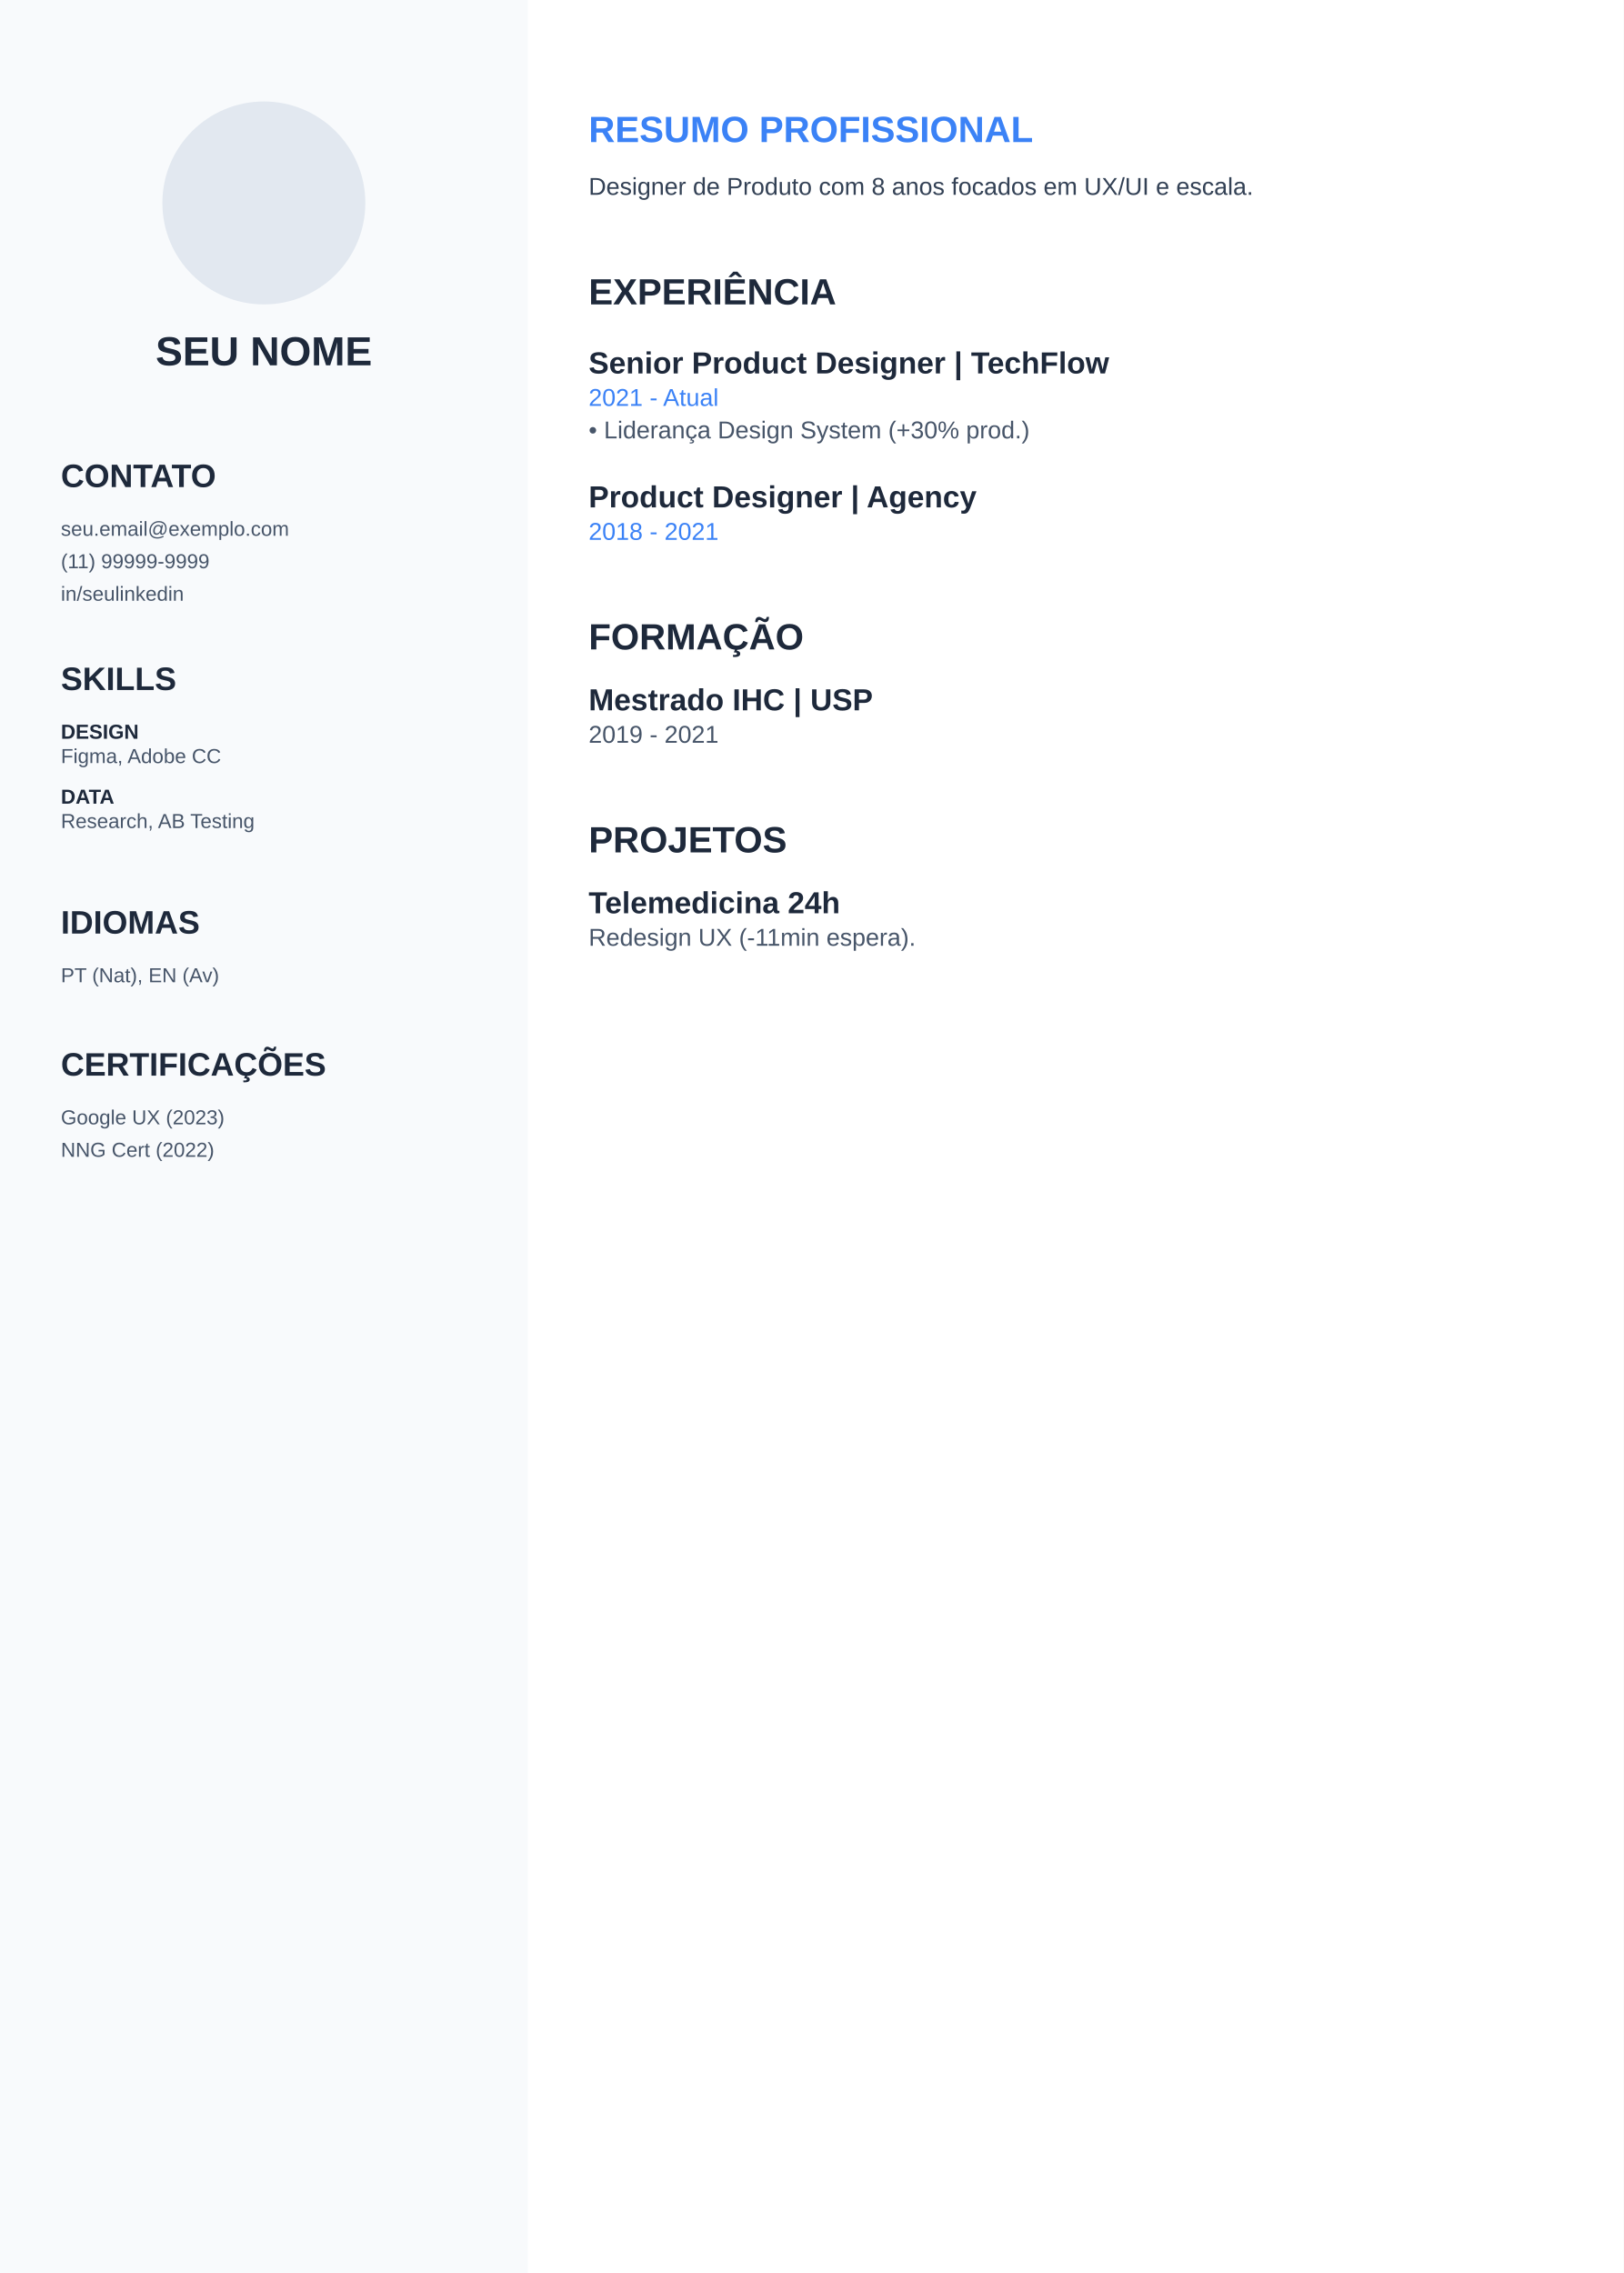
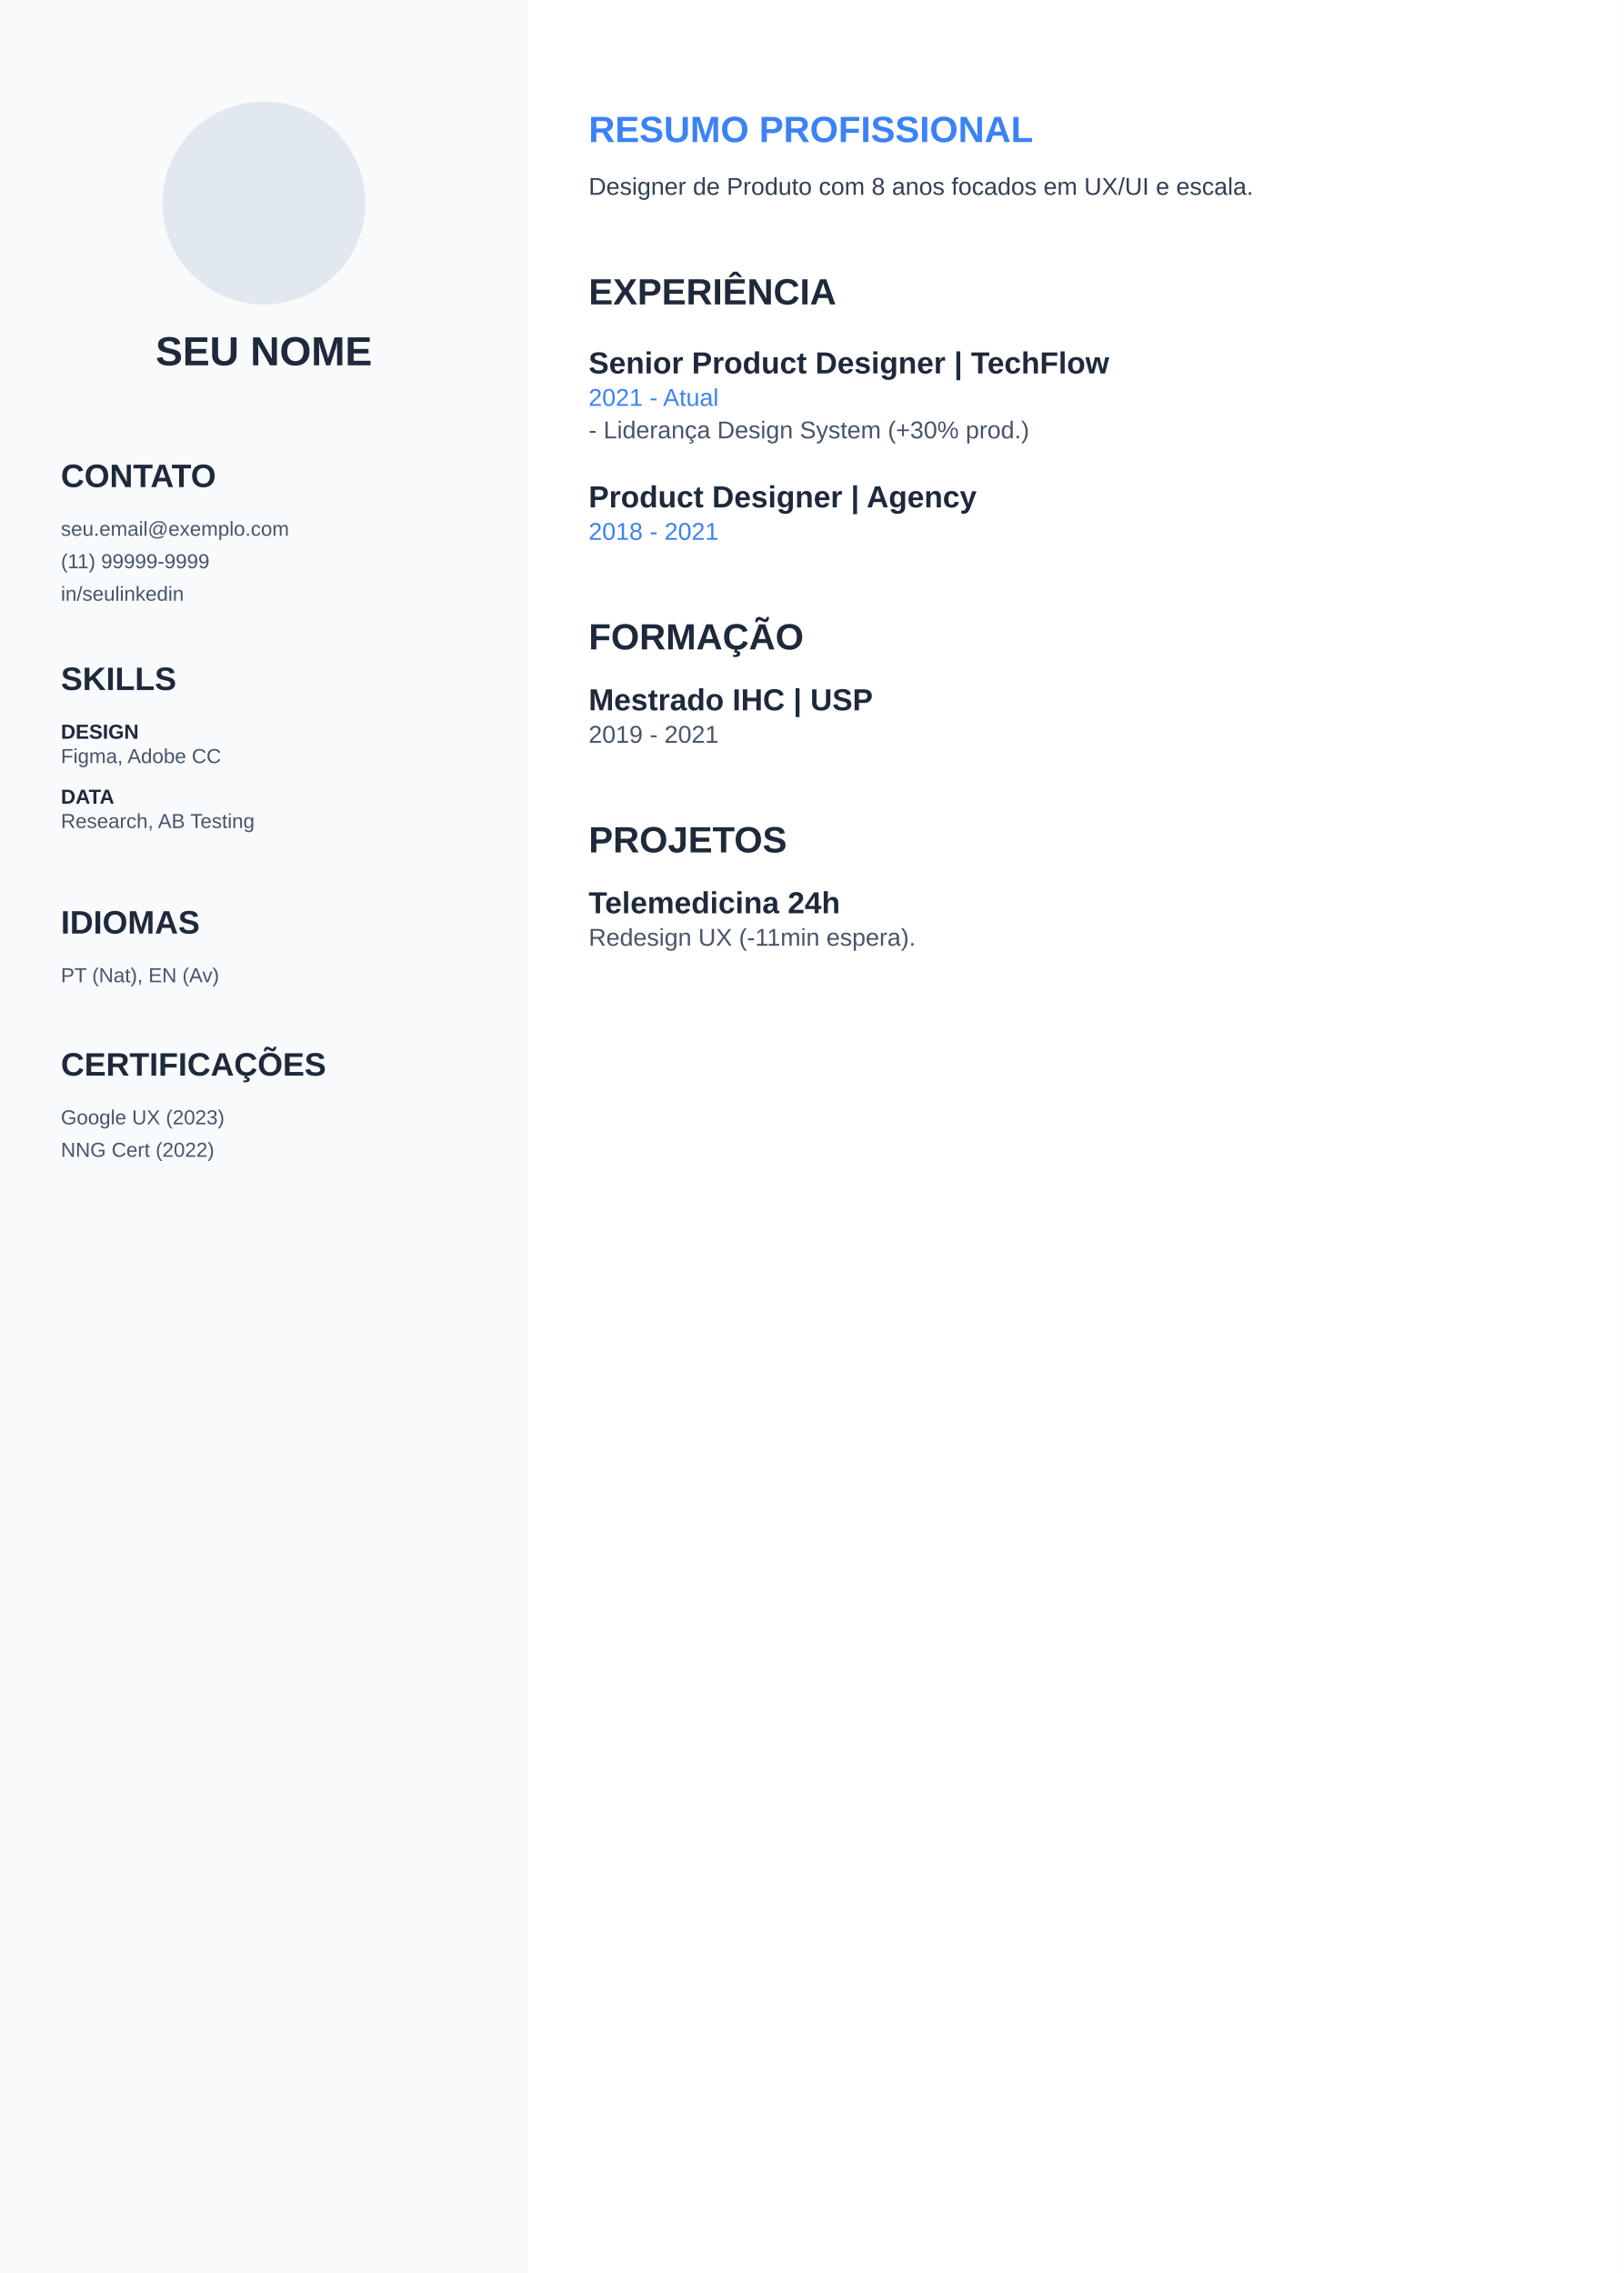
<svg xmlns="http://www.w3.org/2000/svg" width="400" height="560" viewBox="0 0 400 560" fill="none">
  <rect width="400" height="560" fill="white" />
  <rect width="130" height="560" fill="#F8FAFC" />
  <circle cx="65" cy="50" r="25" fill="#E2E8F0" />
  <text x="65" y="90" font-family="Arial" font-size="10" font-weight="900" text-anchor="middle" fill="#1E293B">SEU NOME</text>
  <text x="15" y="120" font-family="Arial" font-size="8" font-weight="900" fill="#1E293B">CONTATO</text>
  <text x="15" y="132" font-family="Arial" font-size="5" fill="#475569">seu.email@exemplo.com</text>
  <text x="15" y="140" font-family="Arial" font-size="5" fill="#475569">(11) 99999-9999</text>
  <text x="15" y="148" font-family="Arial" font-size="5" fill="#475569">in/seulinkedin</text>
  <text x="15" y="170" font-family="Arial" font-size="8" font-weight="900" fill="#1E293B">SKILLS</text>
  <text x="15" y="182" font-family="Arial" font-size="5" font-weight="700" fill="#1E293B">DESIGN</text>
  <text x="15" y="188" font-family="Arial" font-size="5" fill="#475569">Figma, Adobe CC</text>
  <text x="15" y="198" font-family="Arial" font-size="5" font-weight="700" fill="#1E293B">DATA</text>
  <text x="15" y="204" font-family="Arial" font-size="5" fill="#475569">Research, AB Testing</text>
  <text x="15" y="230" font-family="Arial" font-size="8" font-weight="900" fill="#1E293B">IDIOMAS</text>
  <text x="15" y="242" font-family="Arial" font-size="5" fill="#475569">PT (Nat), EN (Av)</text>
  <text x="15" y="265" font-family="Arial" font-size="8" font-weight="900" fill="#1E293B">CERTIFICAÇÕES</text>
  <text x="15" y="277" font-family="Arial" font-size="5" fill="#475569">Google UX (2023)</text>
  <text x="15" y="285" font-family="Arial" font-size="5" fill="#475569">NNG Cert (2022)</text>
  <text x="145" y="35" font-family="Arial" font-size="9" font-weight="900" fill="#3B82F6">RESUMO PROFISSIONAL</text>
  <text x="145" y="48" font-family="Arial" font-size="6" fill="#334155">Designer de Produto com 8 anos focados em UX/UI e escala.</text>
  <text x="145" y="75" font-family="Arial" font-size="9" font-weight="900" fill="#1E293B">EXPERIÊNCIA</text>
  <text x="145" y="92" font-family="Arial" font-size="7.5" font-weight="700" fill="#1E293B">Senior Product Designer | TechFlow</text>
  <text x="145" y="100" font-family="Arial" font-size="6" fill="#3B82F6">2021 - Atual</text>
-   <text x="145" y="108" font-family="Arial" font-size="6" fill="#475569">• Liderança Design System (+30% prod.)</text>
+   <text x="145" y="108" font-family="Arial" font-size="6" fill="#475569">- Liderança Design System (+30% prod.)</text>
  <text x="145" y="125" font-family="Arial" font-size="7.5" font-weight="700" fill="#1E293B">Product Designer | Agency</text>
  <text x="145" y="133" font-family="Arial" font-size="6" fill="#3B82F6">2018 - 2021</text>
  <text x="145" y="160" font-family="Arial" font-size="9" font-weight="900" fill="#1E293B">FORMAÇÃO</text>
  <text x="145" y="175" font-family="Arial" font-size="7.5" font-weight="700" fill="#1E293B">Mestrado IHC | USP</text>
  <text x="145" y="183" font-family="Arial" font-size="6" fill="#475569">2019 - 2021</text>
  <text x="145" y="210" font-family="Arial" font-size="9" font-weight="900" fill="#1E293B">PROJETOS</text>
  <text x="145" y="225" font-family="Arial" font-size="7.5" font-weight="700" fill="#1E293B">Telemedicina 24h</text>
  <text x="145" y="233" font-family="Arial" font-size="6" fill="#475569">Redesign UX (-11min espera).</text>
</svg>
